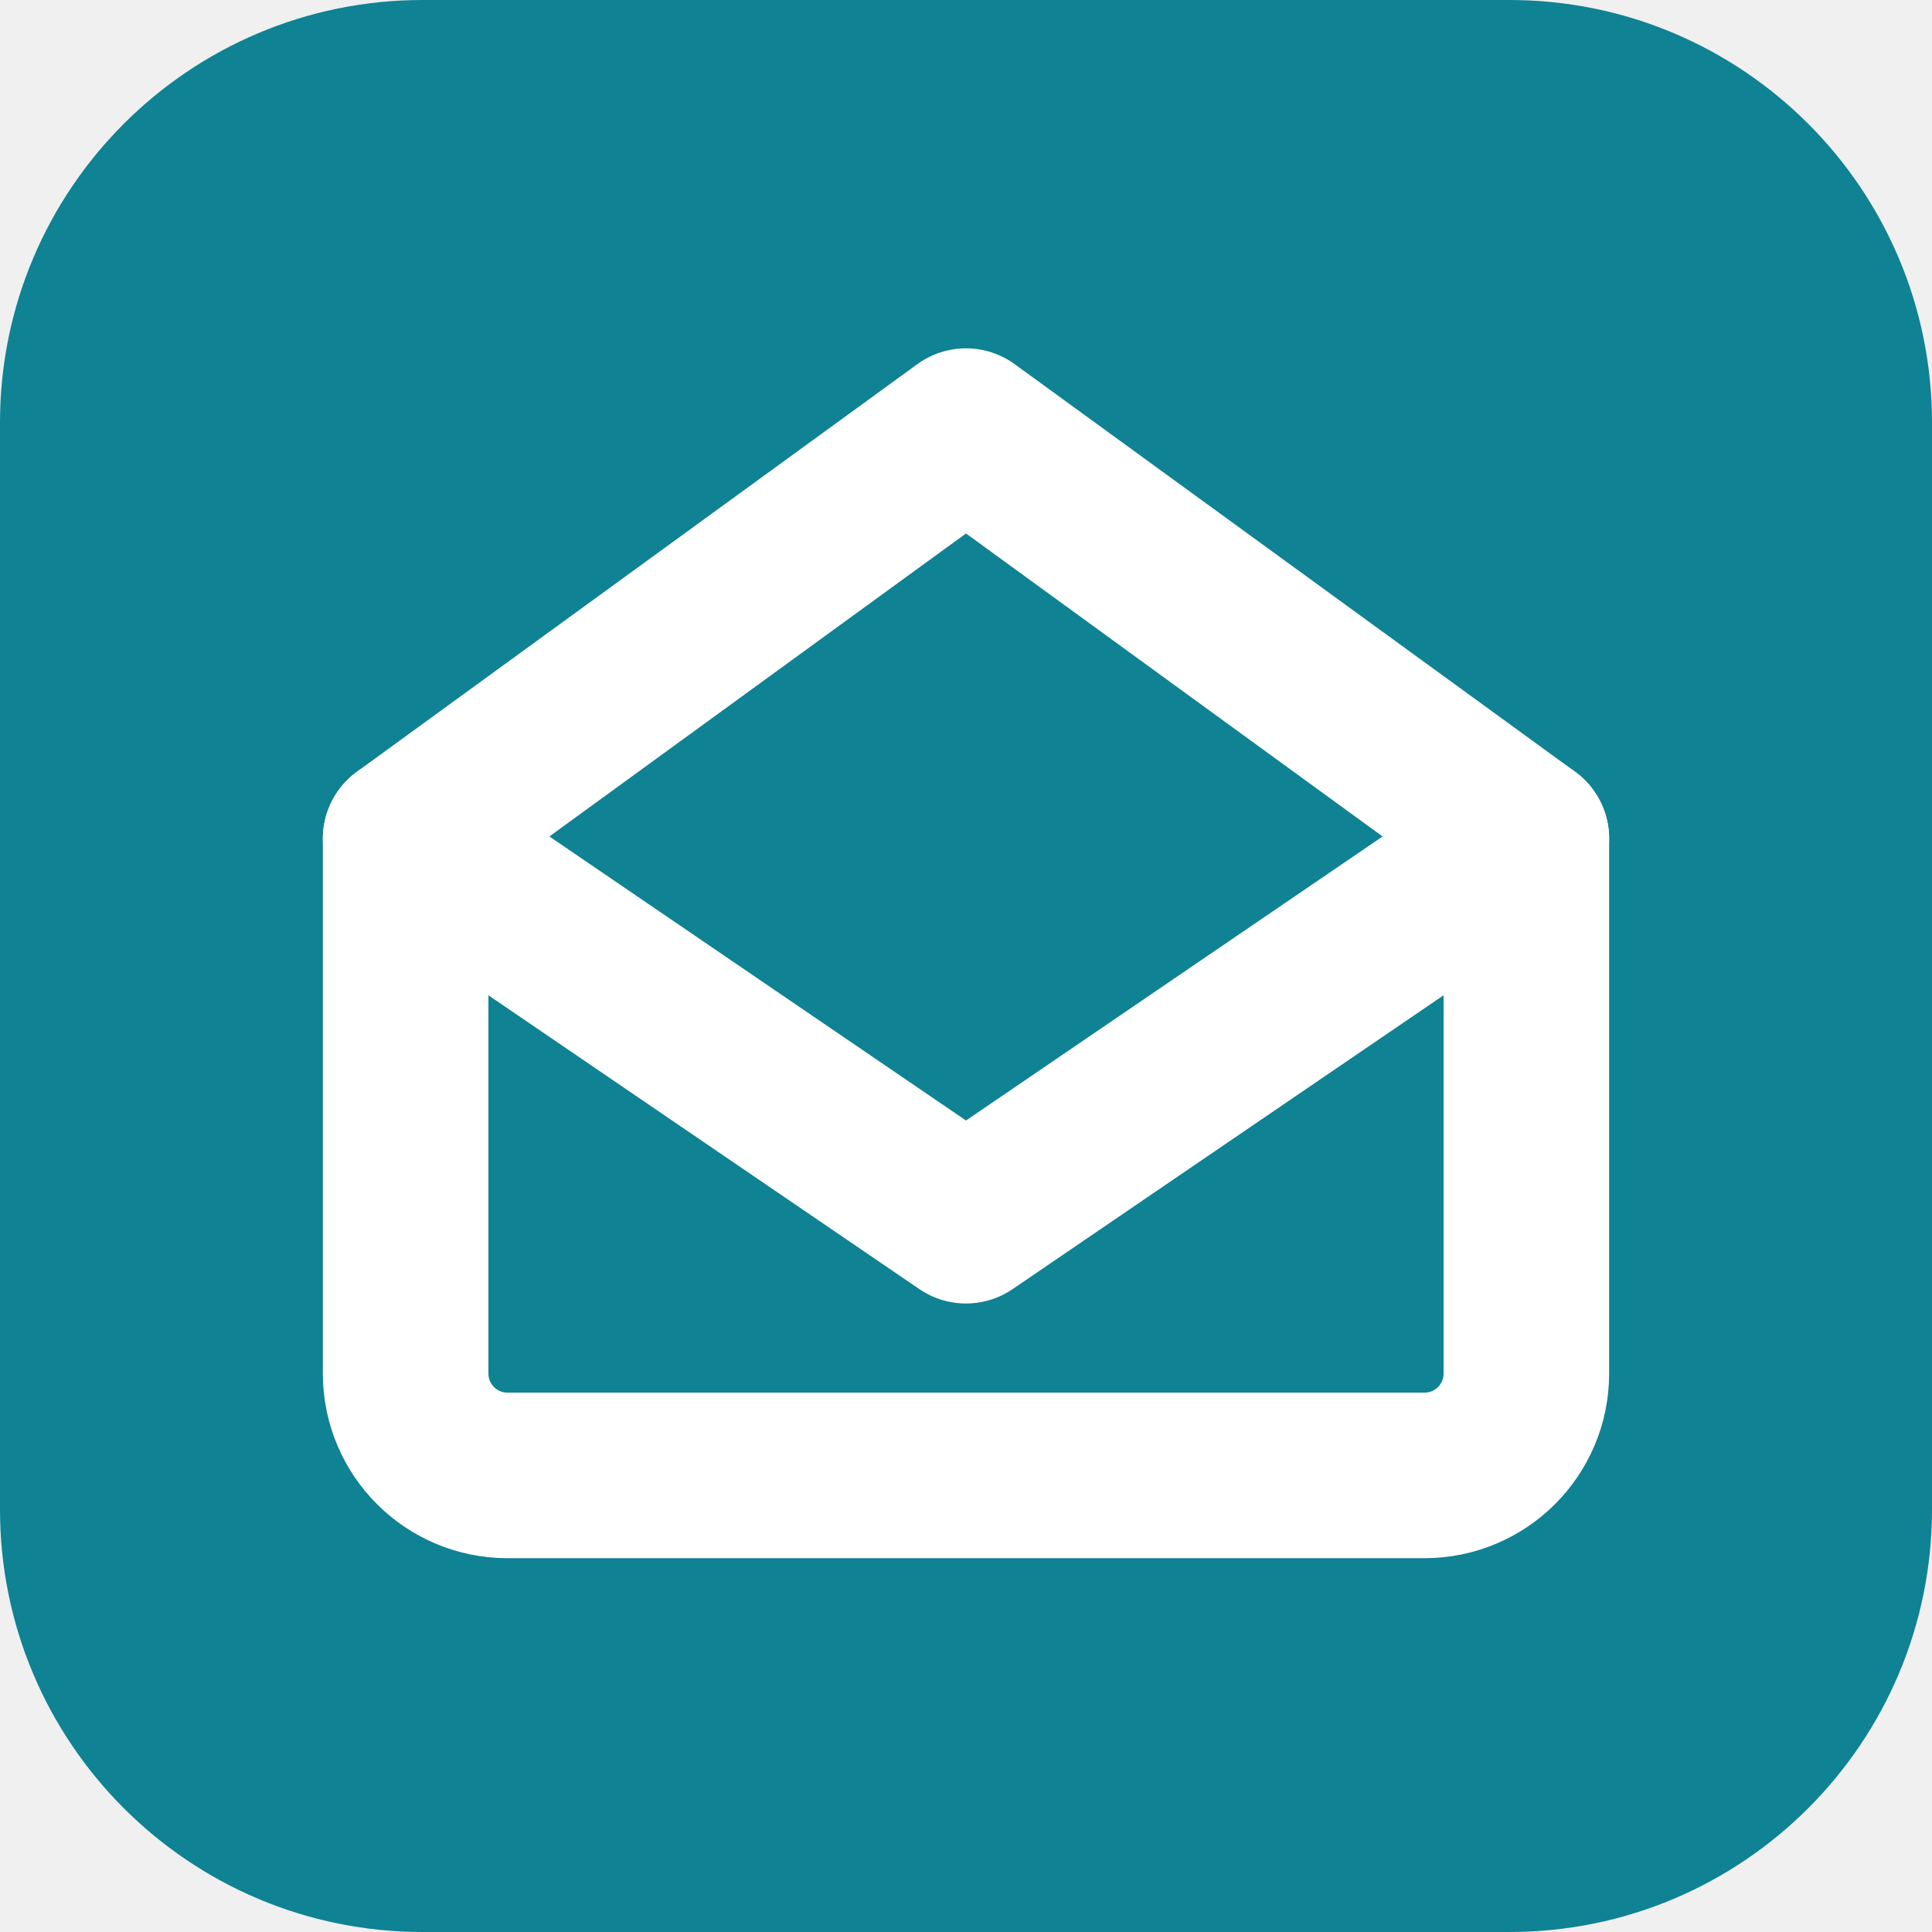
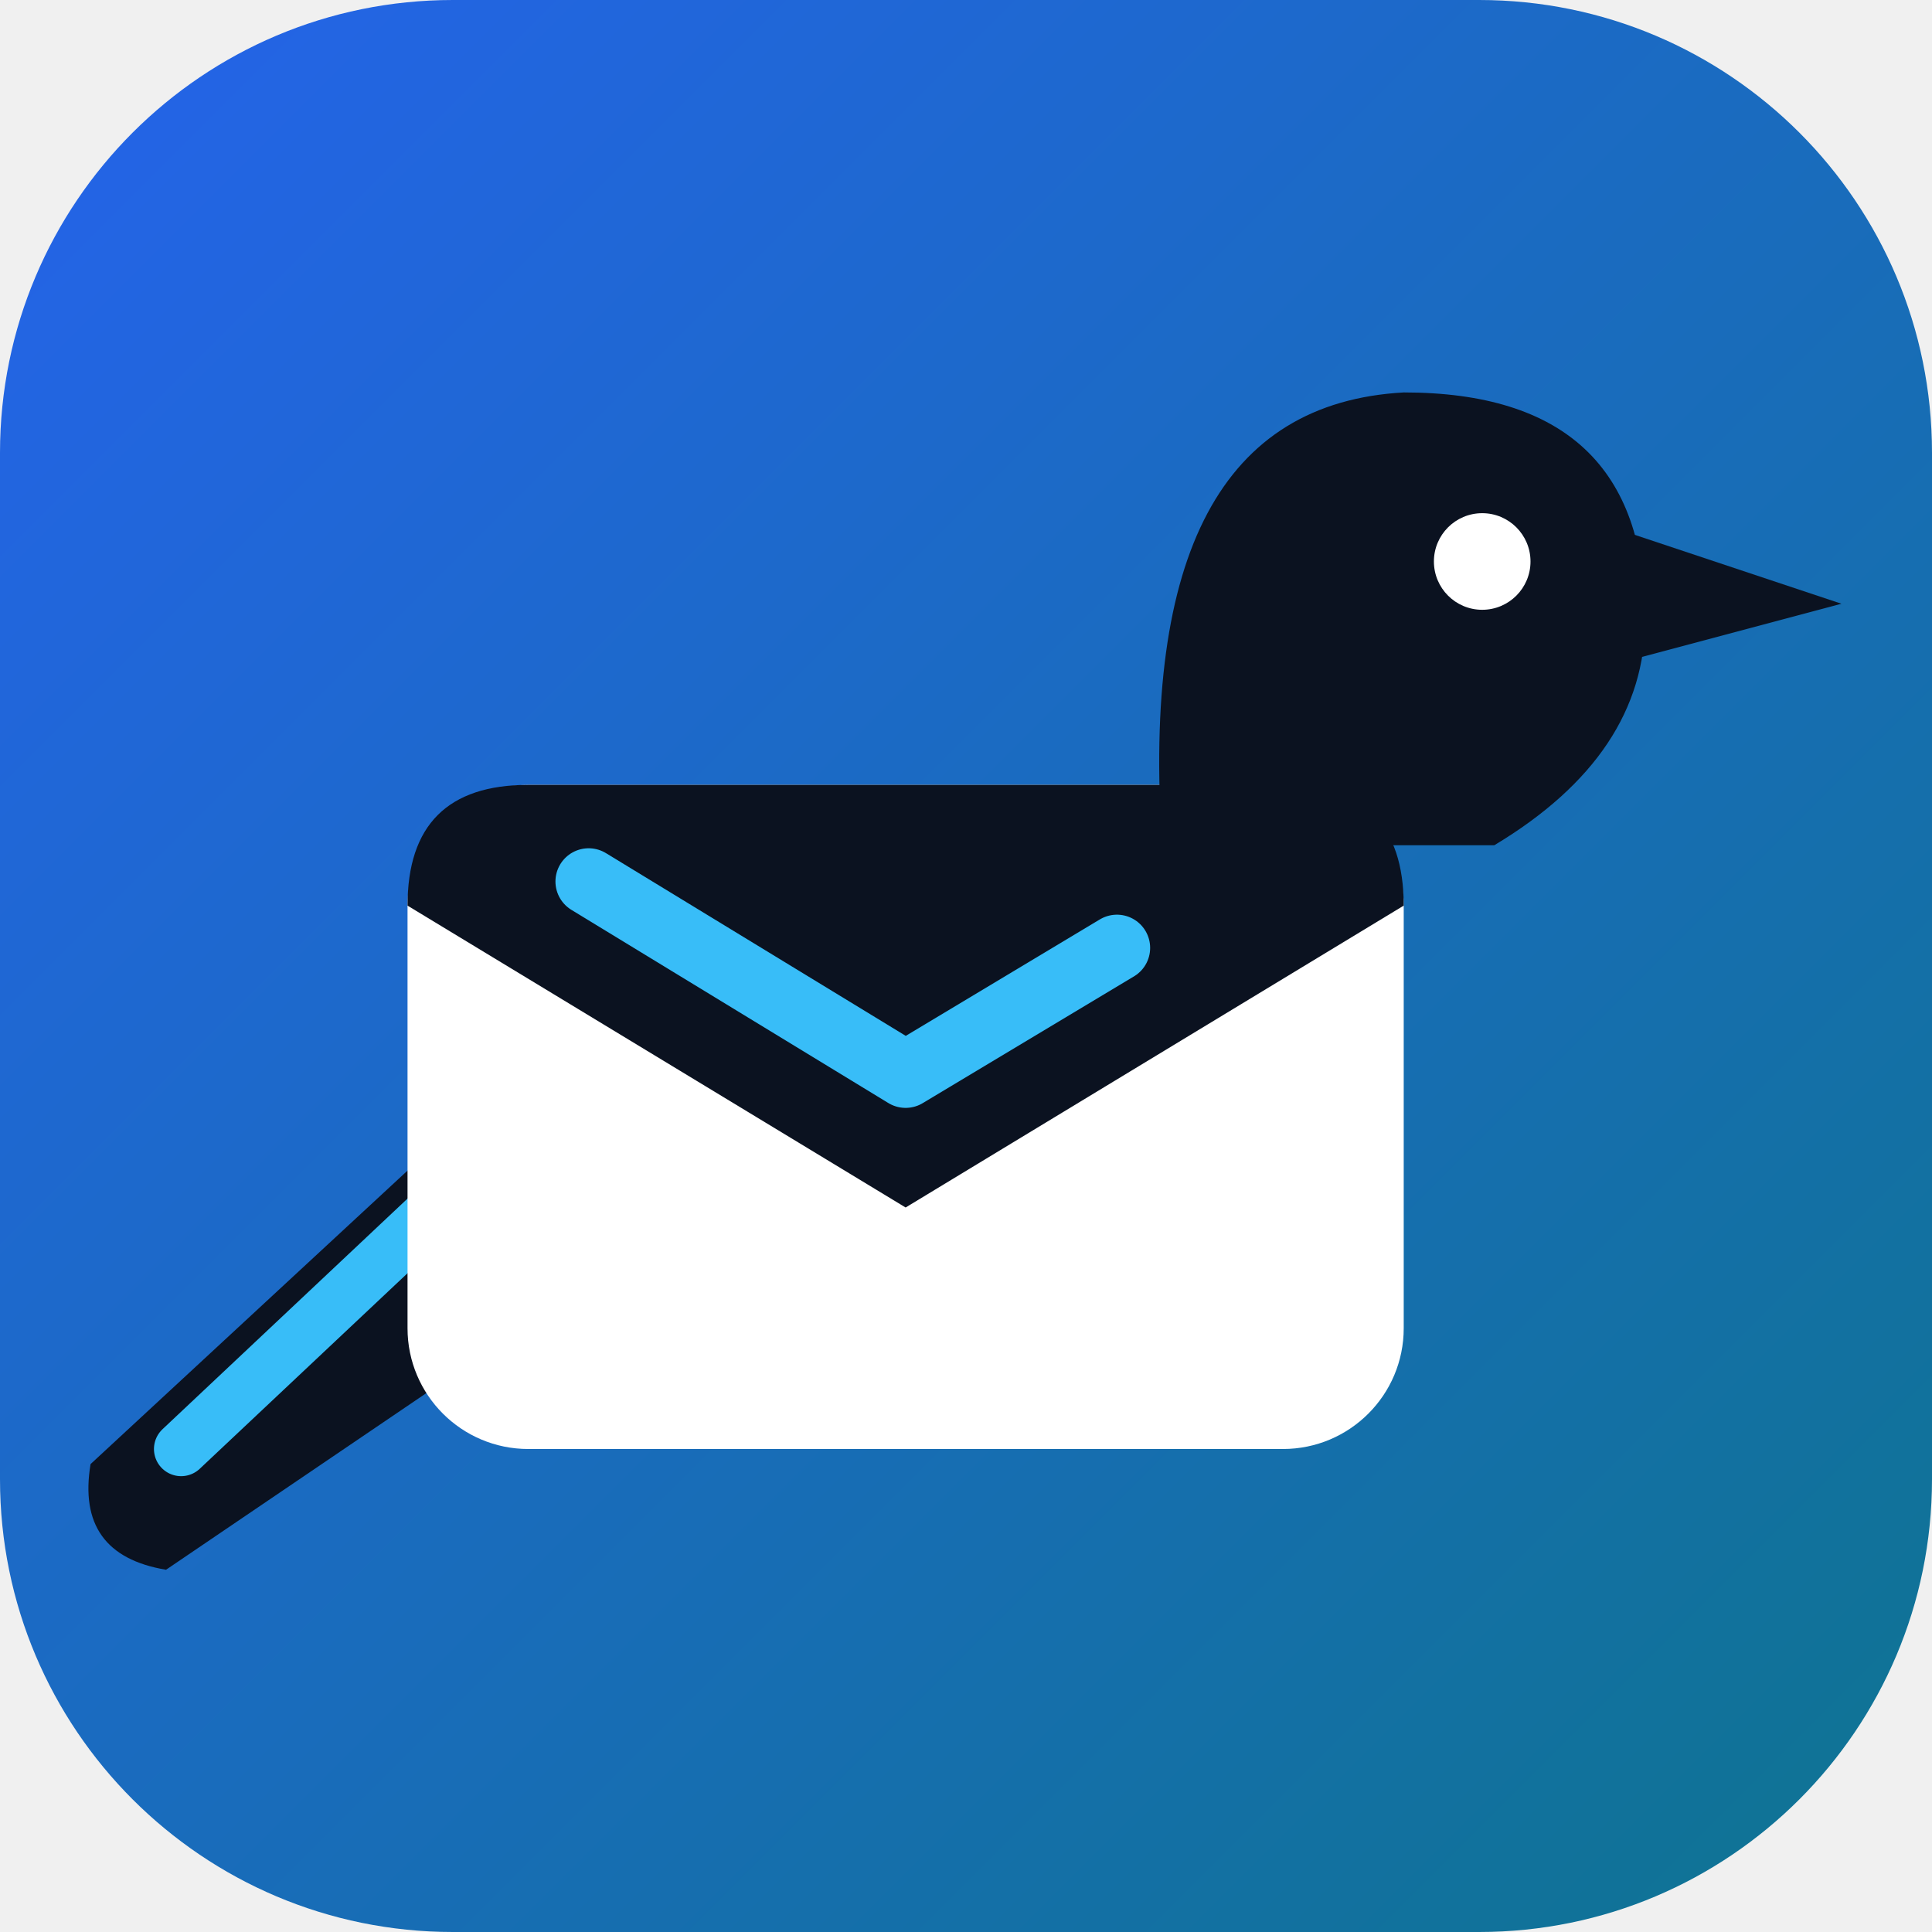
- <svg xmlns="http://www.w3.org/2000/svg" viewBox="0 0 64 64" width="64" height="64">
-   <rect width="64" height="64" rx="14" fill="#0F8294" />
-   <g transform="translate(5 5) scale(0.84375)" fill="none" stroke="#FFFFFF" stroke-width="6.5" stroke-linecap="round" stroke-linejoin="round">
-     <path d="M10 27 L32 11 L54 27 V48 a4 4 0 0 1 -4 4 H14 a4 4 0 0 1 -4 -4 Z" />
-     <path d="M10 27 L32 42 L54 27" />
+ <svg xmlns="http://www.w3.org/2000/svg" viewBox="0 0 64 64">
+   <defs>
+     <linearGradient id="bg" x1="0" y1="0" x2="1" y2="1">
+       <stop offset="0" stop-color="#2563eb" />
+       <stop offset="1" stop-color="#0e7490" />
+     </linearGradient>
+   </defs>
+   <rect width="64" height="64" rx="15" fill="url(#bg)" />
+   <g transform="translate(-0.5 -2)">
+     <path d="M17 38 L3.5 50.5 Q3 53.5 6 54 L20 44.5 Z" fill="#0b1220" />
+     <path d="M15 42 L6.5 50" stroke="#38bdf8" stroke-width="1.8" stroke-linecap="round" />
+     <rect x="14" y="28" width="33" height="22" rx="4" fill="#ffffff" />
+     <path d="M14 32 Q14 28 18 28 L43 28 Q47 28 47 32 L30.5 42 Z" fill="#0b1220" />
+     <path d="M20 31.2 L30.5 37.6 L37.5 33.4" fill="none" stroke="#38bdf8" stroke-width="2.2" stroke-linecap="round" stroke-linejoin="round" />
+     <path d="M39 30 Q38 15.5 47 15 Q55 15 55 22.5 Q55 27 50 30 Z" fill="#0b1220" />
+     <path d="M54 19.5 L61.5 22 L54 24 Z" fill="#0b1220" />
+     <circle cx="49.6" cy="20.6" r="1.6" fill="#ffffff" />
  </g>
</svg>
